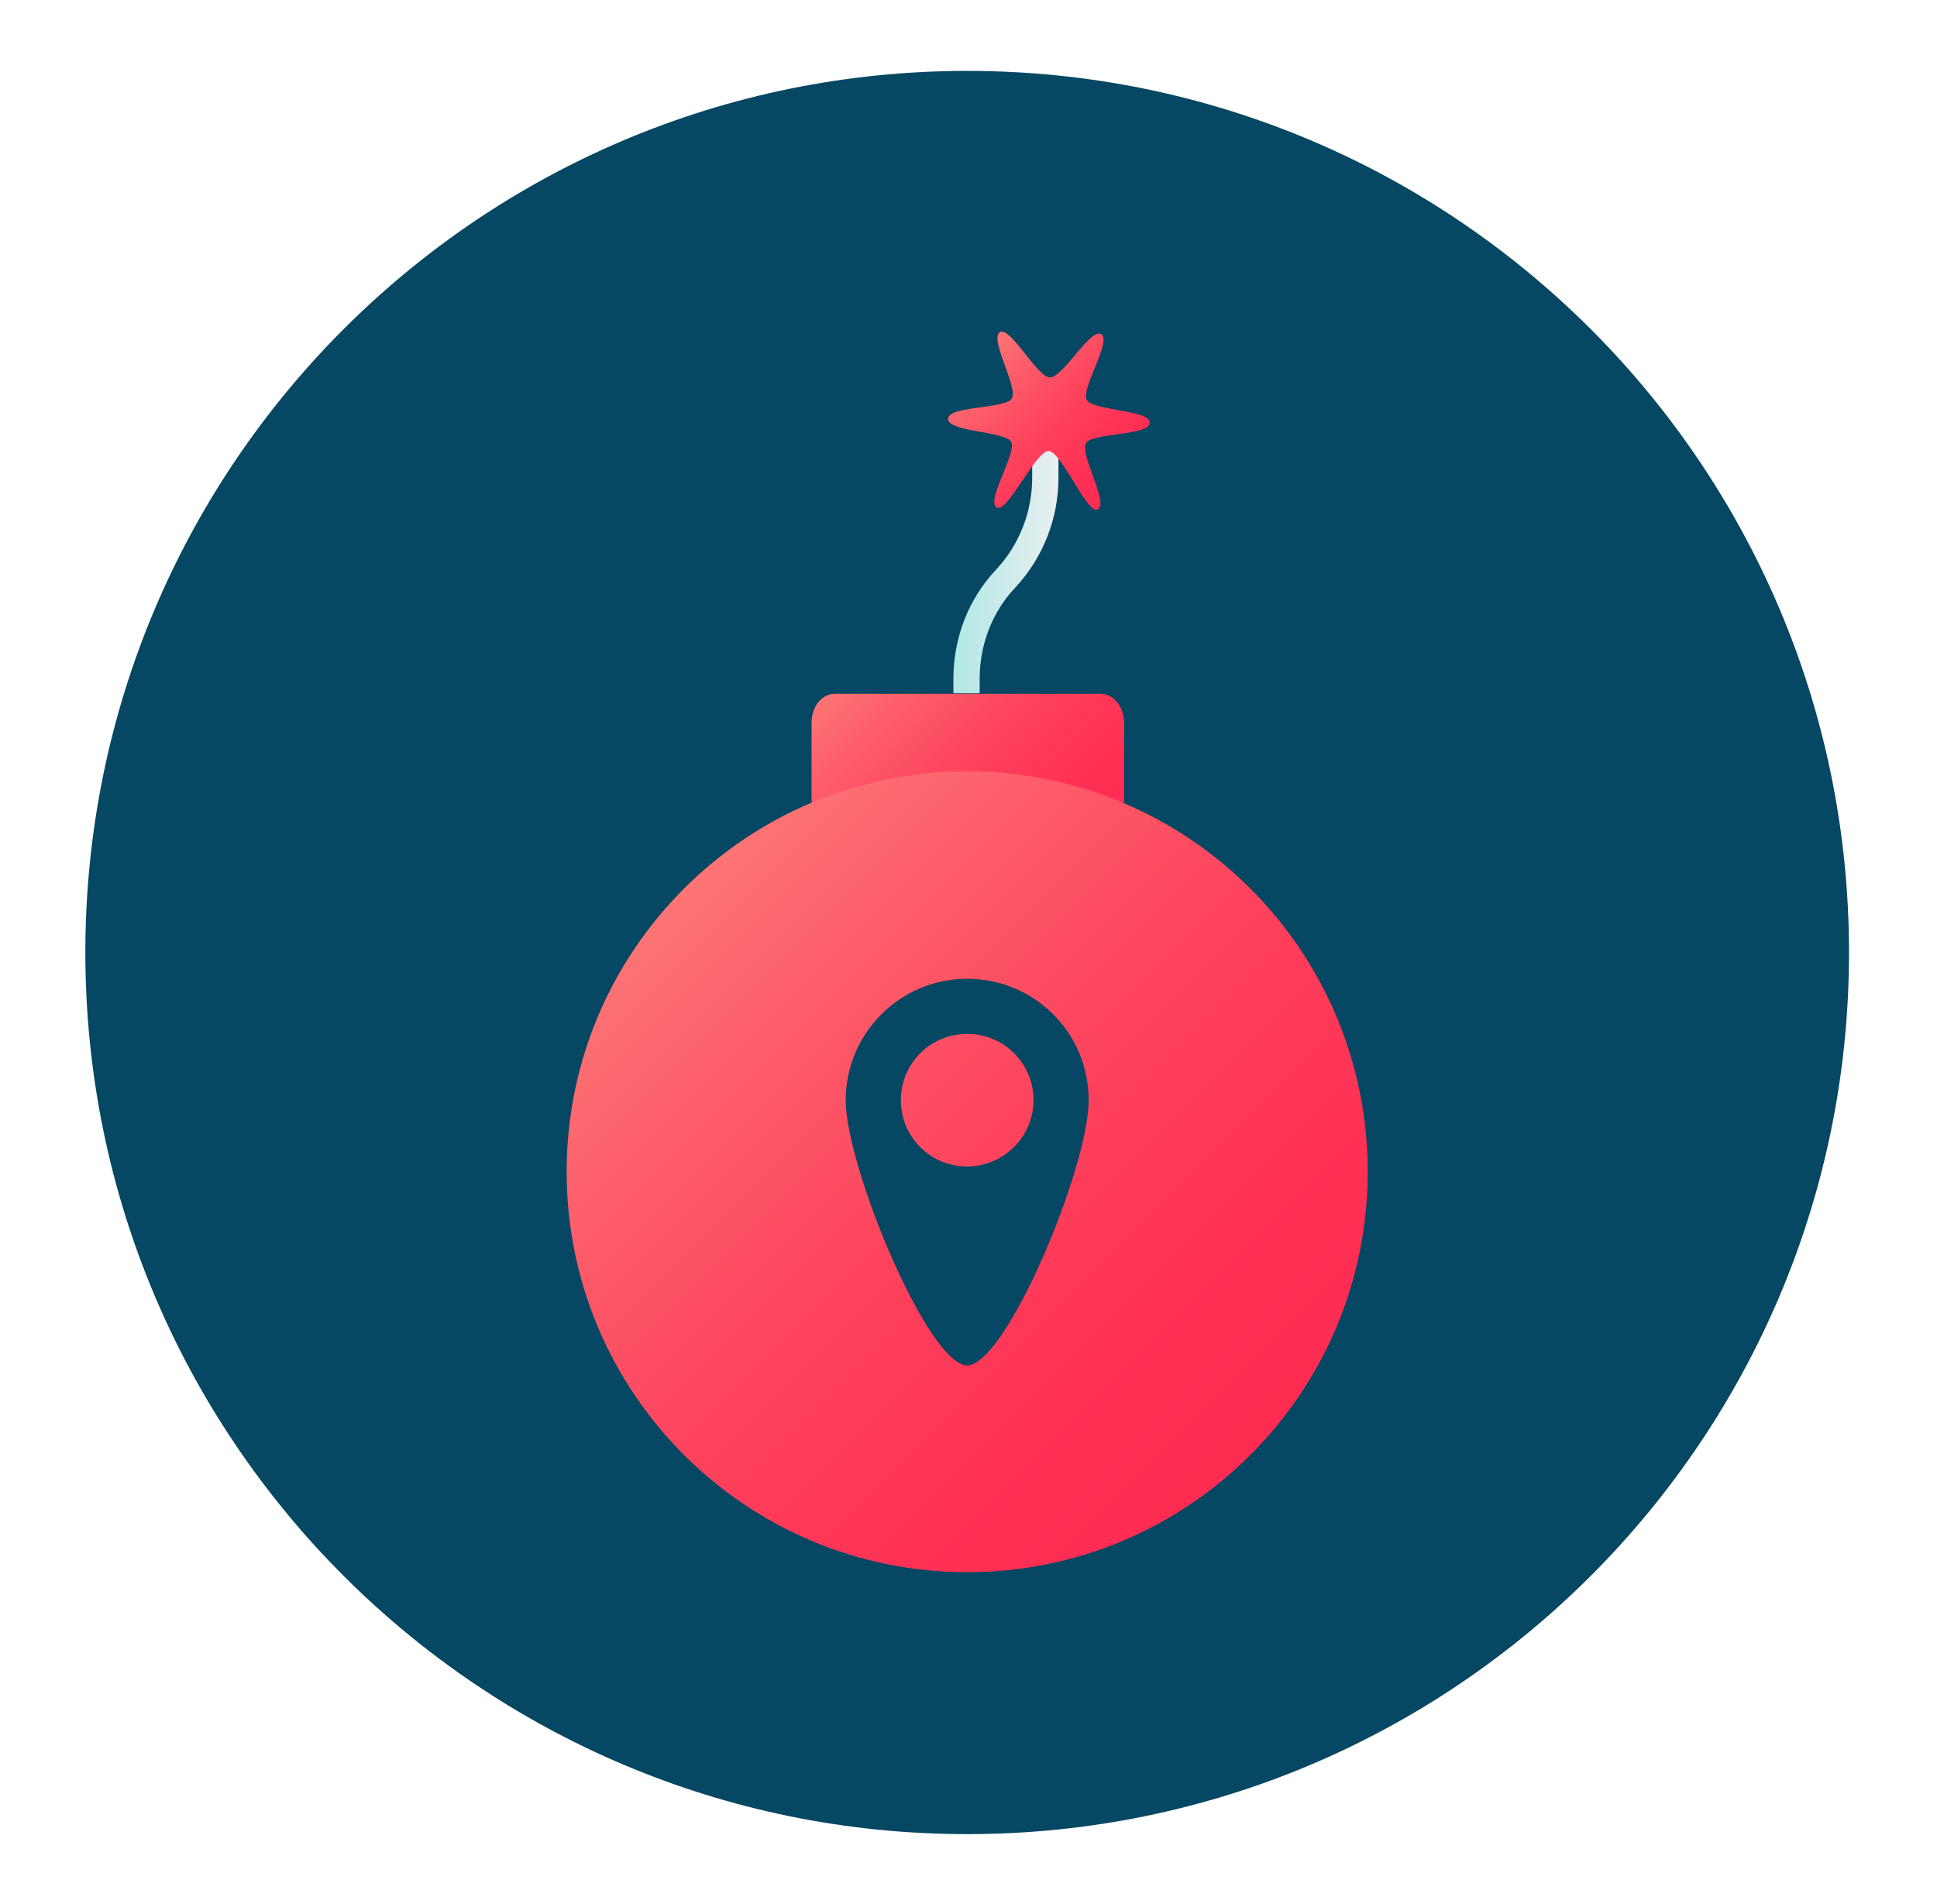
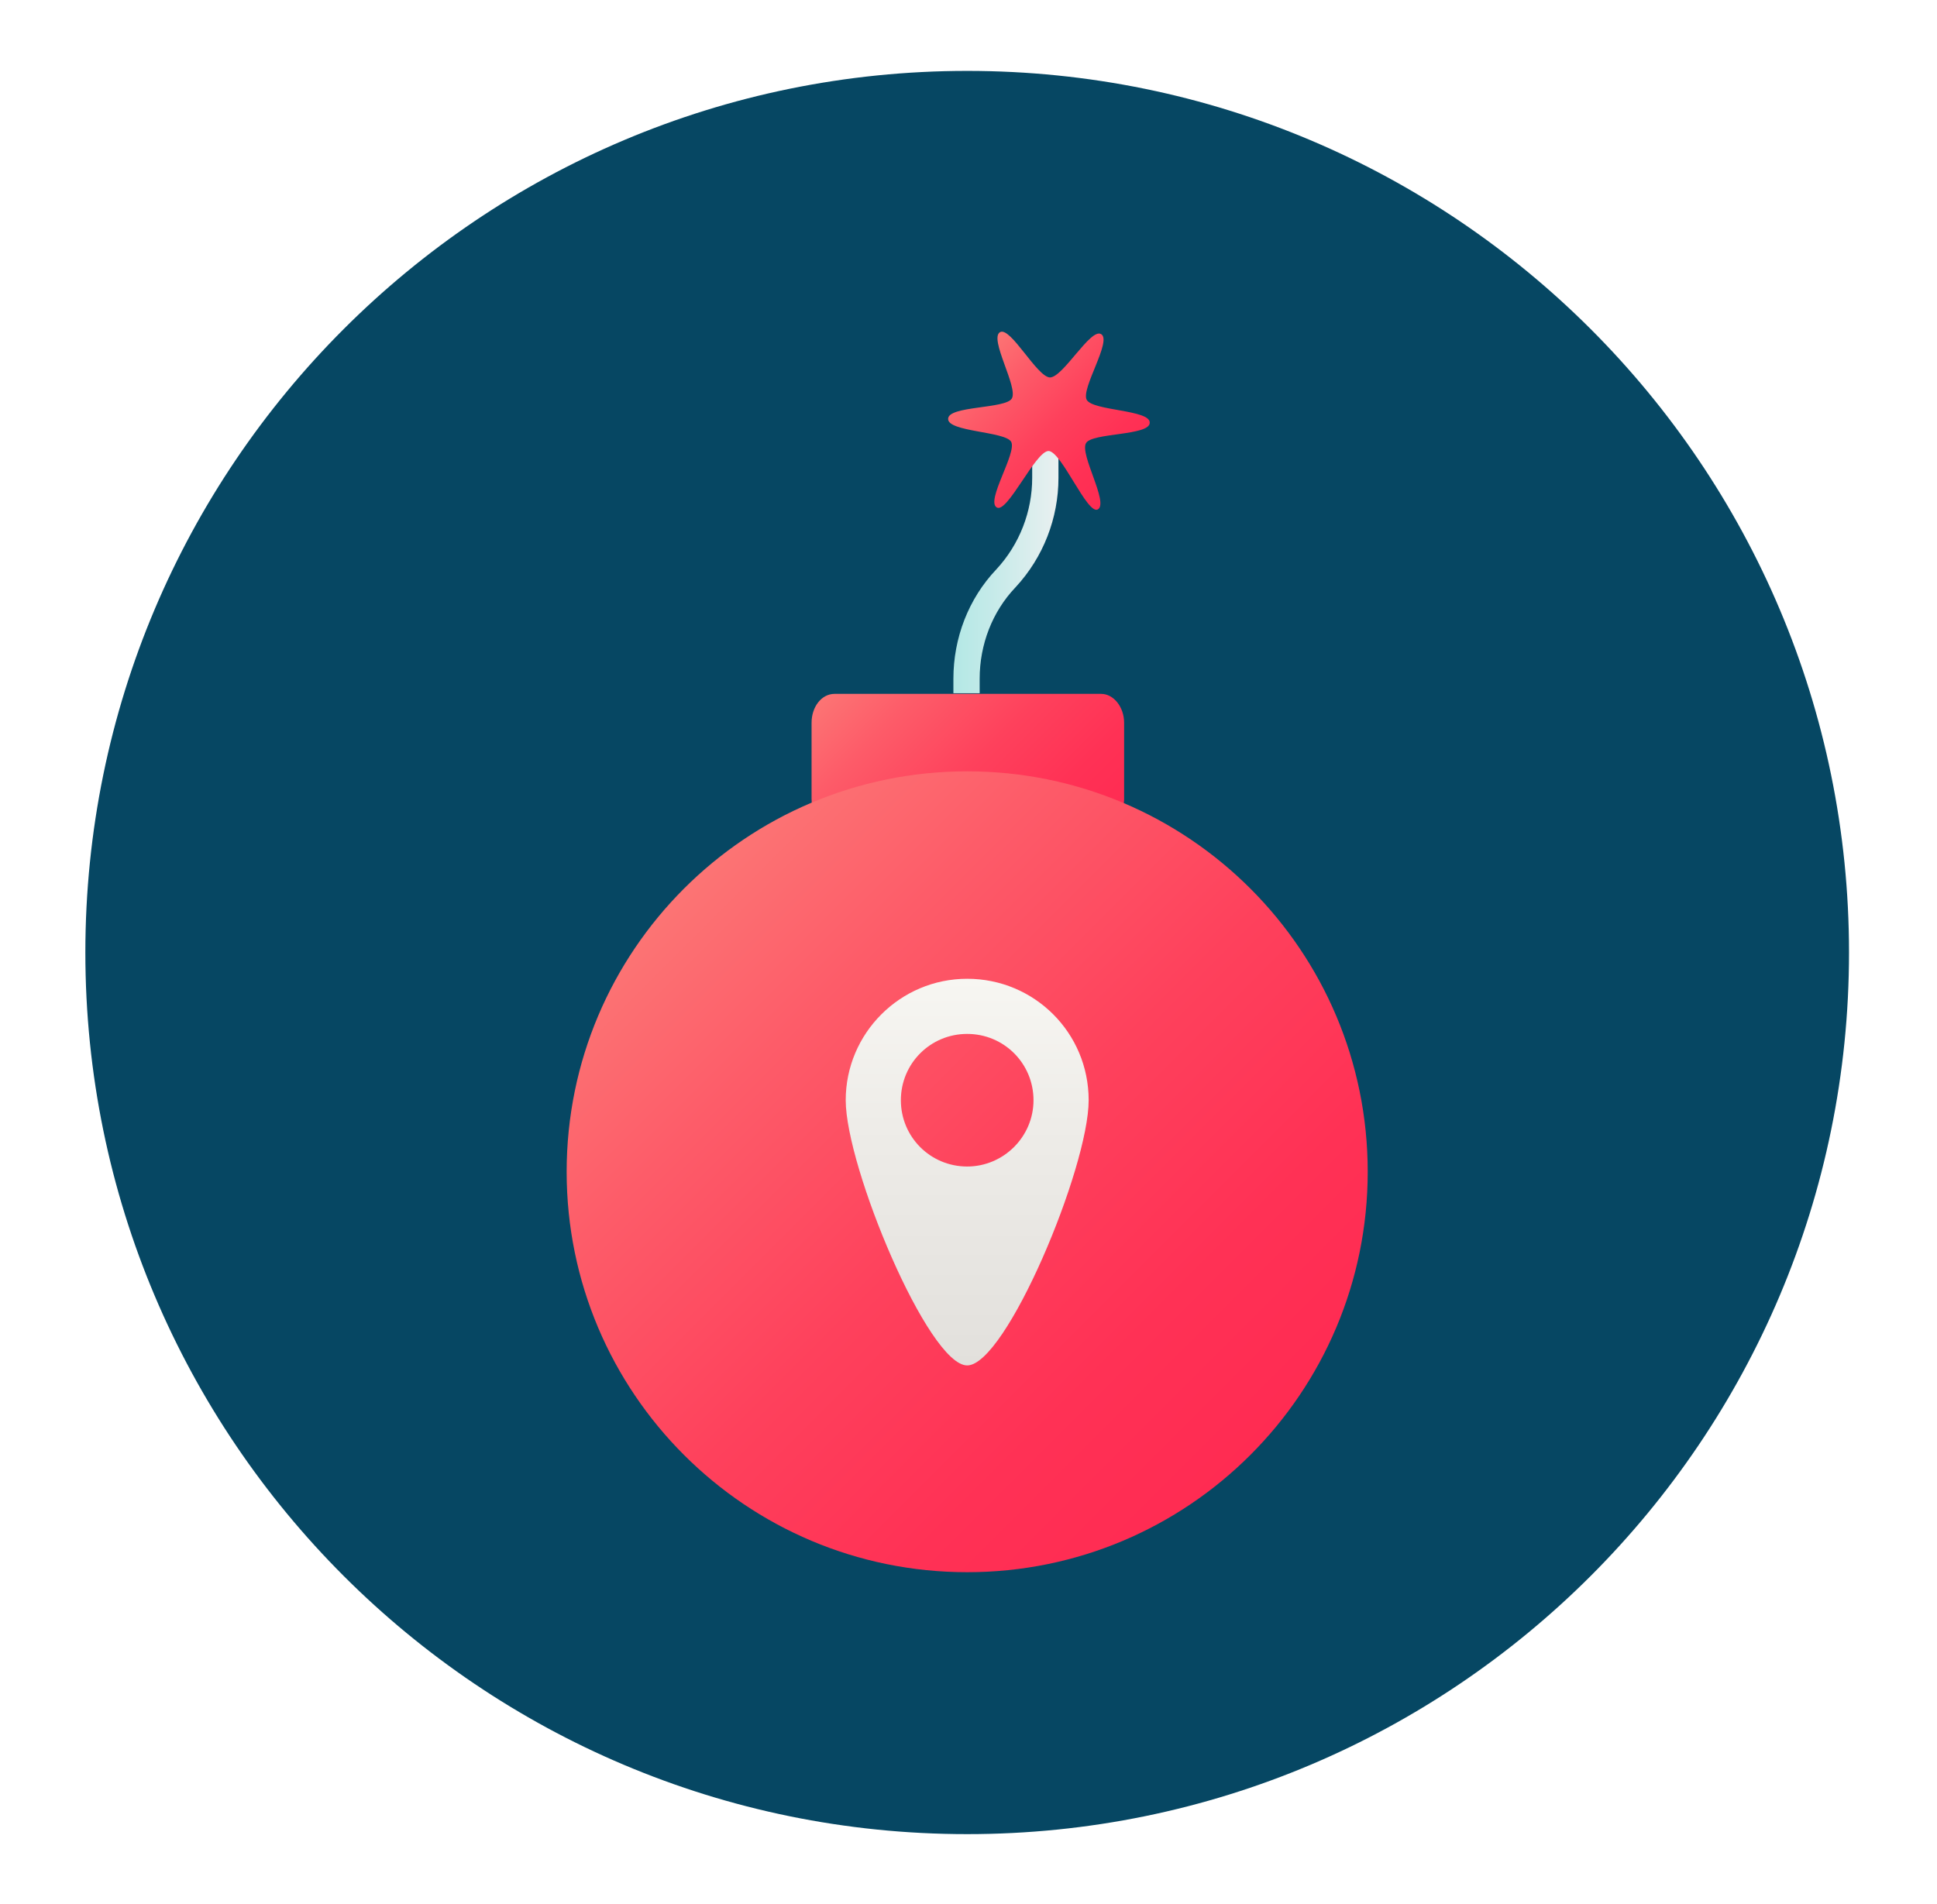
<svg xmlns="http://www.w3.org/2000/svg" version="1.1" id="Layer_1" x="0px" y="0px" viewBox="0 0 295 290" style="enable-background:new 0 0 295 290;" xml:space="preserve">
  <style type="text/css">
	.st0{fill:#064763;}
	.st1{fill:none;stroke:url(#SVGID_1_);stroke-width:4;stroke-miterlimit:10;}
	.st2{fill:url(#SVGID_2_);}
	.st3{fill:url(#SVGID_3_);}
	.st4{fill:url(#SVGID_4_);}
- 	.st5{fill:#064763;enable-background:new    ;}
+ 	.st5{fill:url(#SVGID_5_);}
</style>
  <g>
    <circle id="XMLID_4_" class="st0" cx="147.3" cy="145.1" r="134.3" />
    <g>
-       <linearGradient id="SVGID_1_" gradientUnits="userSpaceOnUse" x1="145.232" y1="205.9" x2="161.232" y2="205.9" gradientTransform="matrix(1 0 0 -1 0 292)">
+       <linearGradient id="SVGID_1_" gradientUnits="userSpaceOnUse" x1="145.232" y1="874.1" x2="161.232" y2="874.1" gradientTransform="matrix(1 0 0 1 0 -788)">
        <stop offset="0" style="stop-color:#B3E8E5" />
        <stop offset="0.463" style="stop-color:#CAEBEA" />
        <stop offset="1" style="stop-color:#EAF0F0" />
      </linearGradient>
      <path class="st1" d="M147.2,105.6v-2.2c0-5.7,2.1-11.2,6-15.3l0,0c3.9-4.2,6-9.7,6-15.3v-6.2" />
-       <linearGradient id="SVGID_2_" gradientUnits="userSpaceOnUse" x1="149.26" y1="238.39" x2="170.24" y2="217.41" gradientTransform="matrix(1 0 0 -1 0 292)">
+       <linearGradient id="SVGID_2_" gradientUnits="userSpaceOnUse" x1="149.26" y1="841.61" x2="170.24" y2="862.59" gradientTransform="matrix(1 0 0 1 0 -788)">
        <stop offset="0" style="stop-color:#FC7474" />
        <stop offset="0.216" style="stop-color:#FD5C69" />
        <stop offset="0.522" style="stop-color:#FE415C" />
        <stop offset="0.793" style="stop-color:#FF3155" />
        <stop offset="1" style="stop-color:#FF2B52" />
      </linearGradient>
      <path class="st2" d="M175.1,64.4c0,2-8.8,1.5-9.7,3.1c-1,1.7,3.5,9.1,1.8,10.1c-1.6,0.9-5.5-8.8-7.5-8.9c-2,0-6.3,9.6-7.9,8.6    c-1.7-1,3.1-8.3,2.2-10c-0.9-1.6-9.7-1.5-9.6-3.5c0-2,8.8-1.5,9.7-3.1c1-1.7-3.5-9.1-1.8-10.1c1.6-0.9,5.6,6.8,7.6,6.9    c2,0,6.2-7.6,7.8-6.6c1.7,1-3.1,8.3-2.2,10C166.4,62.6,175.2,62.4,175.1,64.4z" />
-       <linearGradient id="SVGID_3_" gradientUnits="userSpaceOnUse" x1="131.47" y1="192.023" x2="163.215" y2="160.277" gradientTransform="matrix(1 0 0 -1 0 292)">
+       <linearGradient id="SVGID_3_" gradientUnits="userSpaceOnUse" x1="131.47" y1="887.977" x2="163.215" y2="919.723" gradientTransform="matrix(1 0 0 1 0 -788)">
        <stop offset="0" style="stop-color:#FC7474" />
        <stop offset="0.216" style="stop-color:#FD5C69" />
        <stop offset="0.522" style="stop-color:#FE415C" />
        <stop offset="0.793" style="stop-color:#FF3155" />
        <stop offset="1" style="stop-color:#FF2B52" />
      </linearGradient>
      <path class="st3" d="M166.6,126l-5.5-2.1c-9.2-3.4-19-3.4-28.1,0.1l-5,1.9c-2.2,0.8-4.4-1.3-4.4-4.2v-11.6c0-2.4,1.5-4.4,3.5-4.4    h40.6c1.9,0,3.5,2,3.5,4.4v11.7C171.1,124.7,168.8,126.8,166.6,126z" />
-       <linearGradient id="SVGID_4_" gradientUnits="userSpaceOnUse" x1="104.365" y1="156.435" x2="190.632" y2="70.168" gradientTransform="matrix(1 0 0 -1 0 292)">
+       <linearGradient id="SVGID_4_" gradientUnits="userSpaceOnUse" x1="104.365" y1="923.565" x2="190.632" y2="1009.832" gradientTransform="matrix(1 0 0 1 0 -788)">
        <stop offset="0" style="stop-color:#FC7474" />
        <stop offset="0.216" style="stop-color:#FD5C69" />
        <stop offset="0.522" style="stop-color:#FE415C" />
        <stop offset="0.793" style="stop-color:#FF3155" />
        <stop offset="1" style="stop-color:#FF2B52" />
      </linearGradient>
      <circle class="st4" cx="147.3" cy="178.5" r="61" />
+       <linearGradient id="SVGID_5_" gradientUnits="userSpaceOnUse" x1="147.3" y1="149.1" x2="147.3" y2="208">
+         <stop offset="0" style="stop-color:#F7F6F2" />
+         <stop offset="0.378" style="stop-color:#EEECE8" />
+         <stop offset="1" style="stop-color:#E2E0DC" />
+       </linearGradient>
      <path class="st5" d="M147.3,149.1c-10.2,0-18.5,8.3-18.5,18.5s12.6,40.4,18.5,40.4s18.5-30.1,18.5-40.4S157.5,149.1,147.3,149.1z     M147.3,177.7c-5.6,0-10.1-4.5-10.1-10.1s4.5-10.1,10.1-10.1s10.1,4.5,10.1,10.1S152.8,177.7,147.3,177.7z" />
    </g>
  </g>
</svg>
